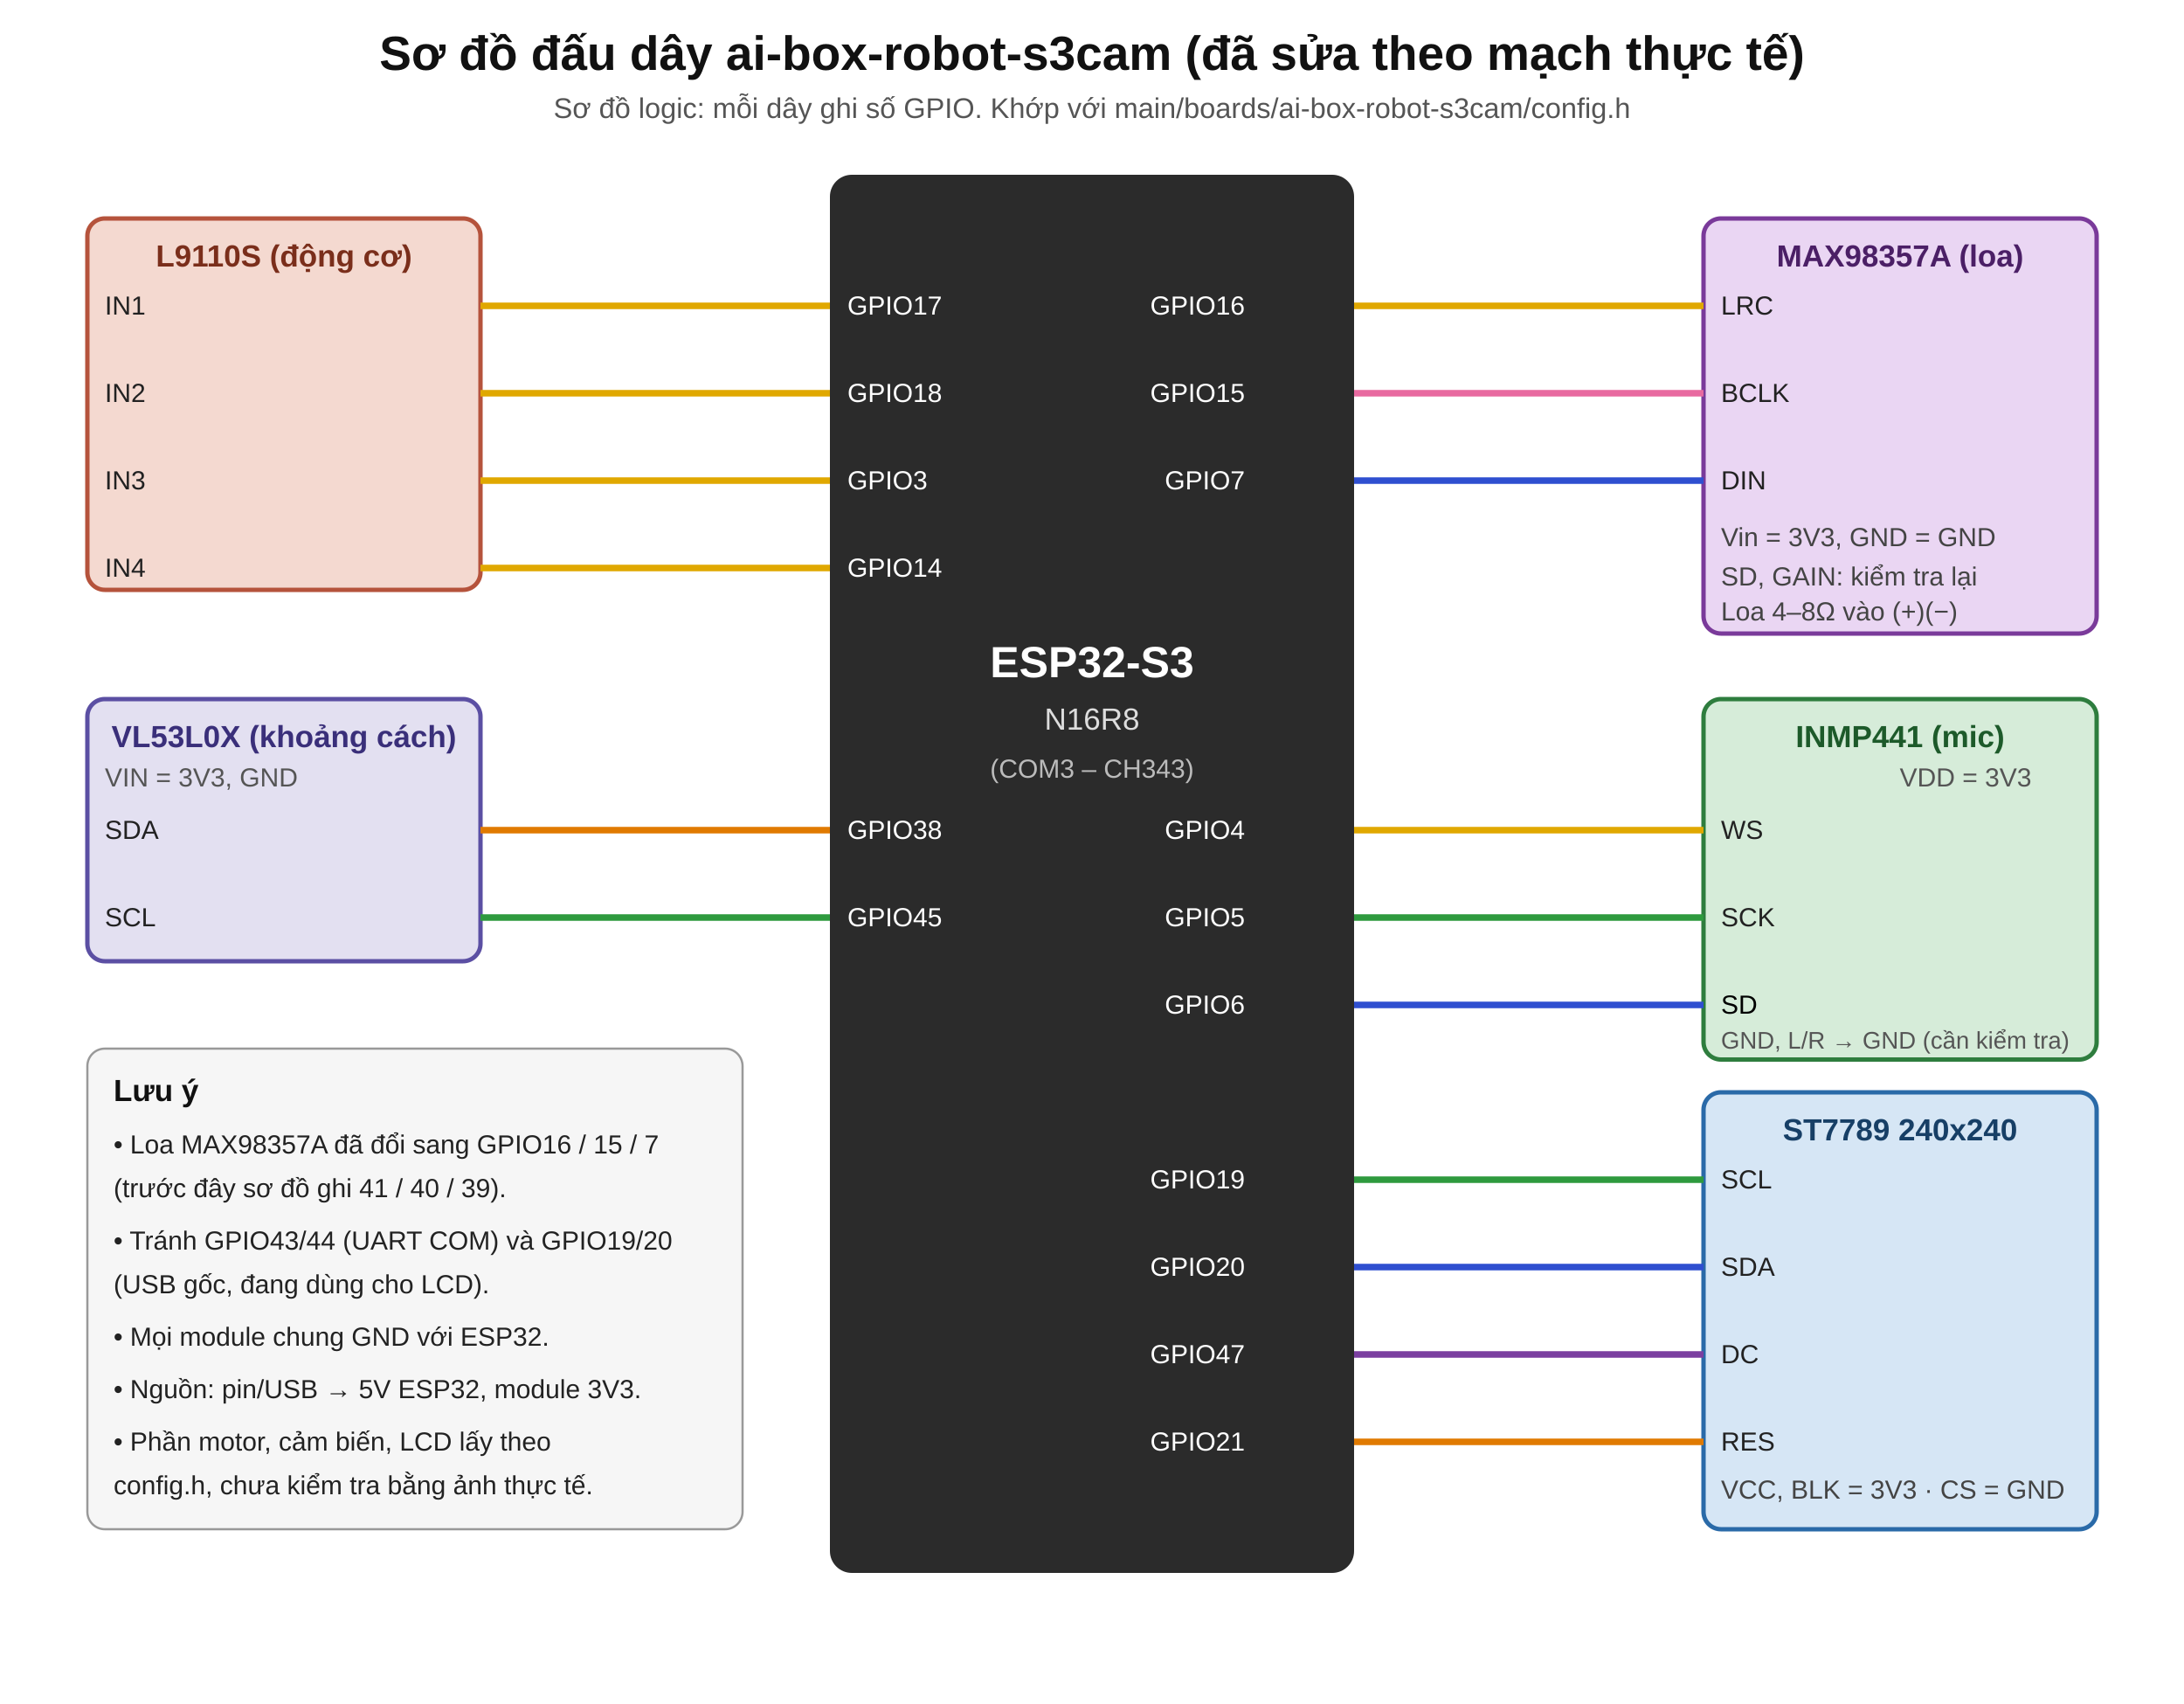
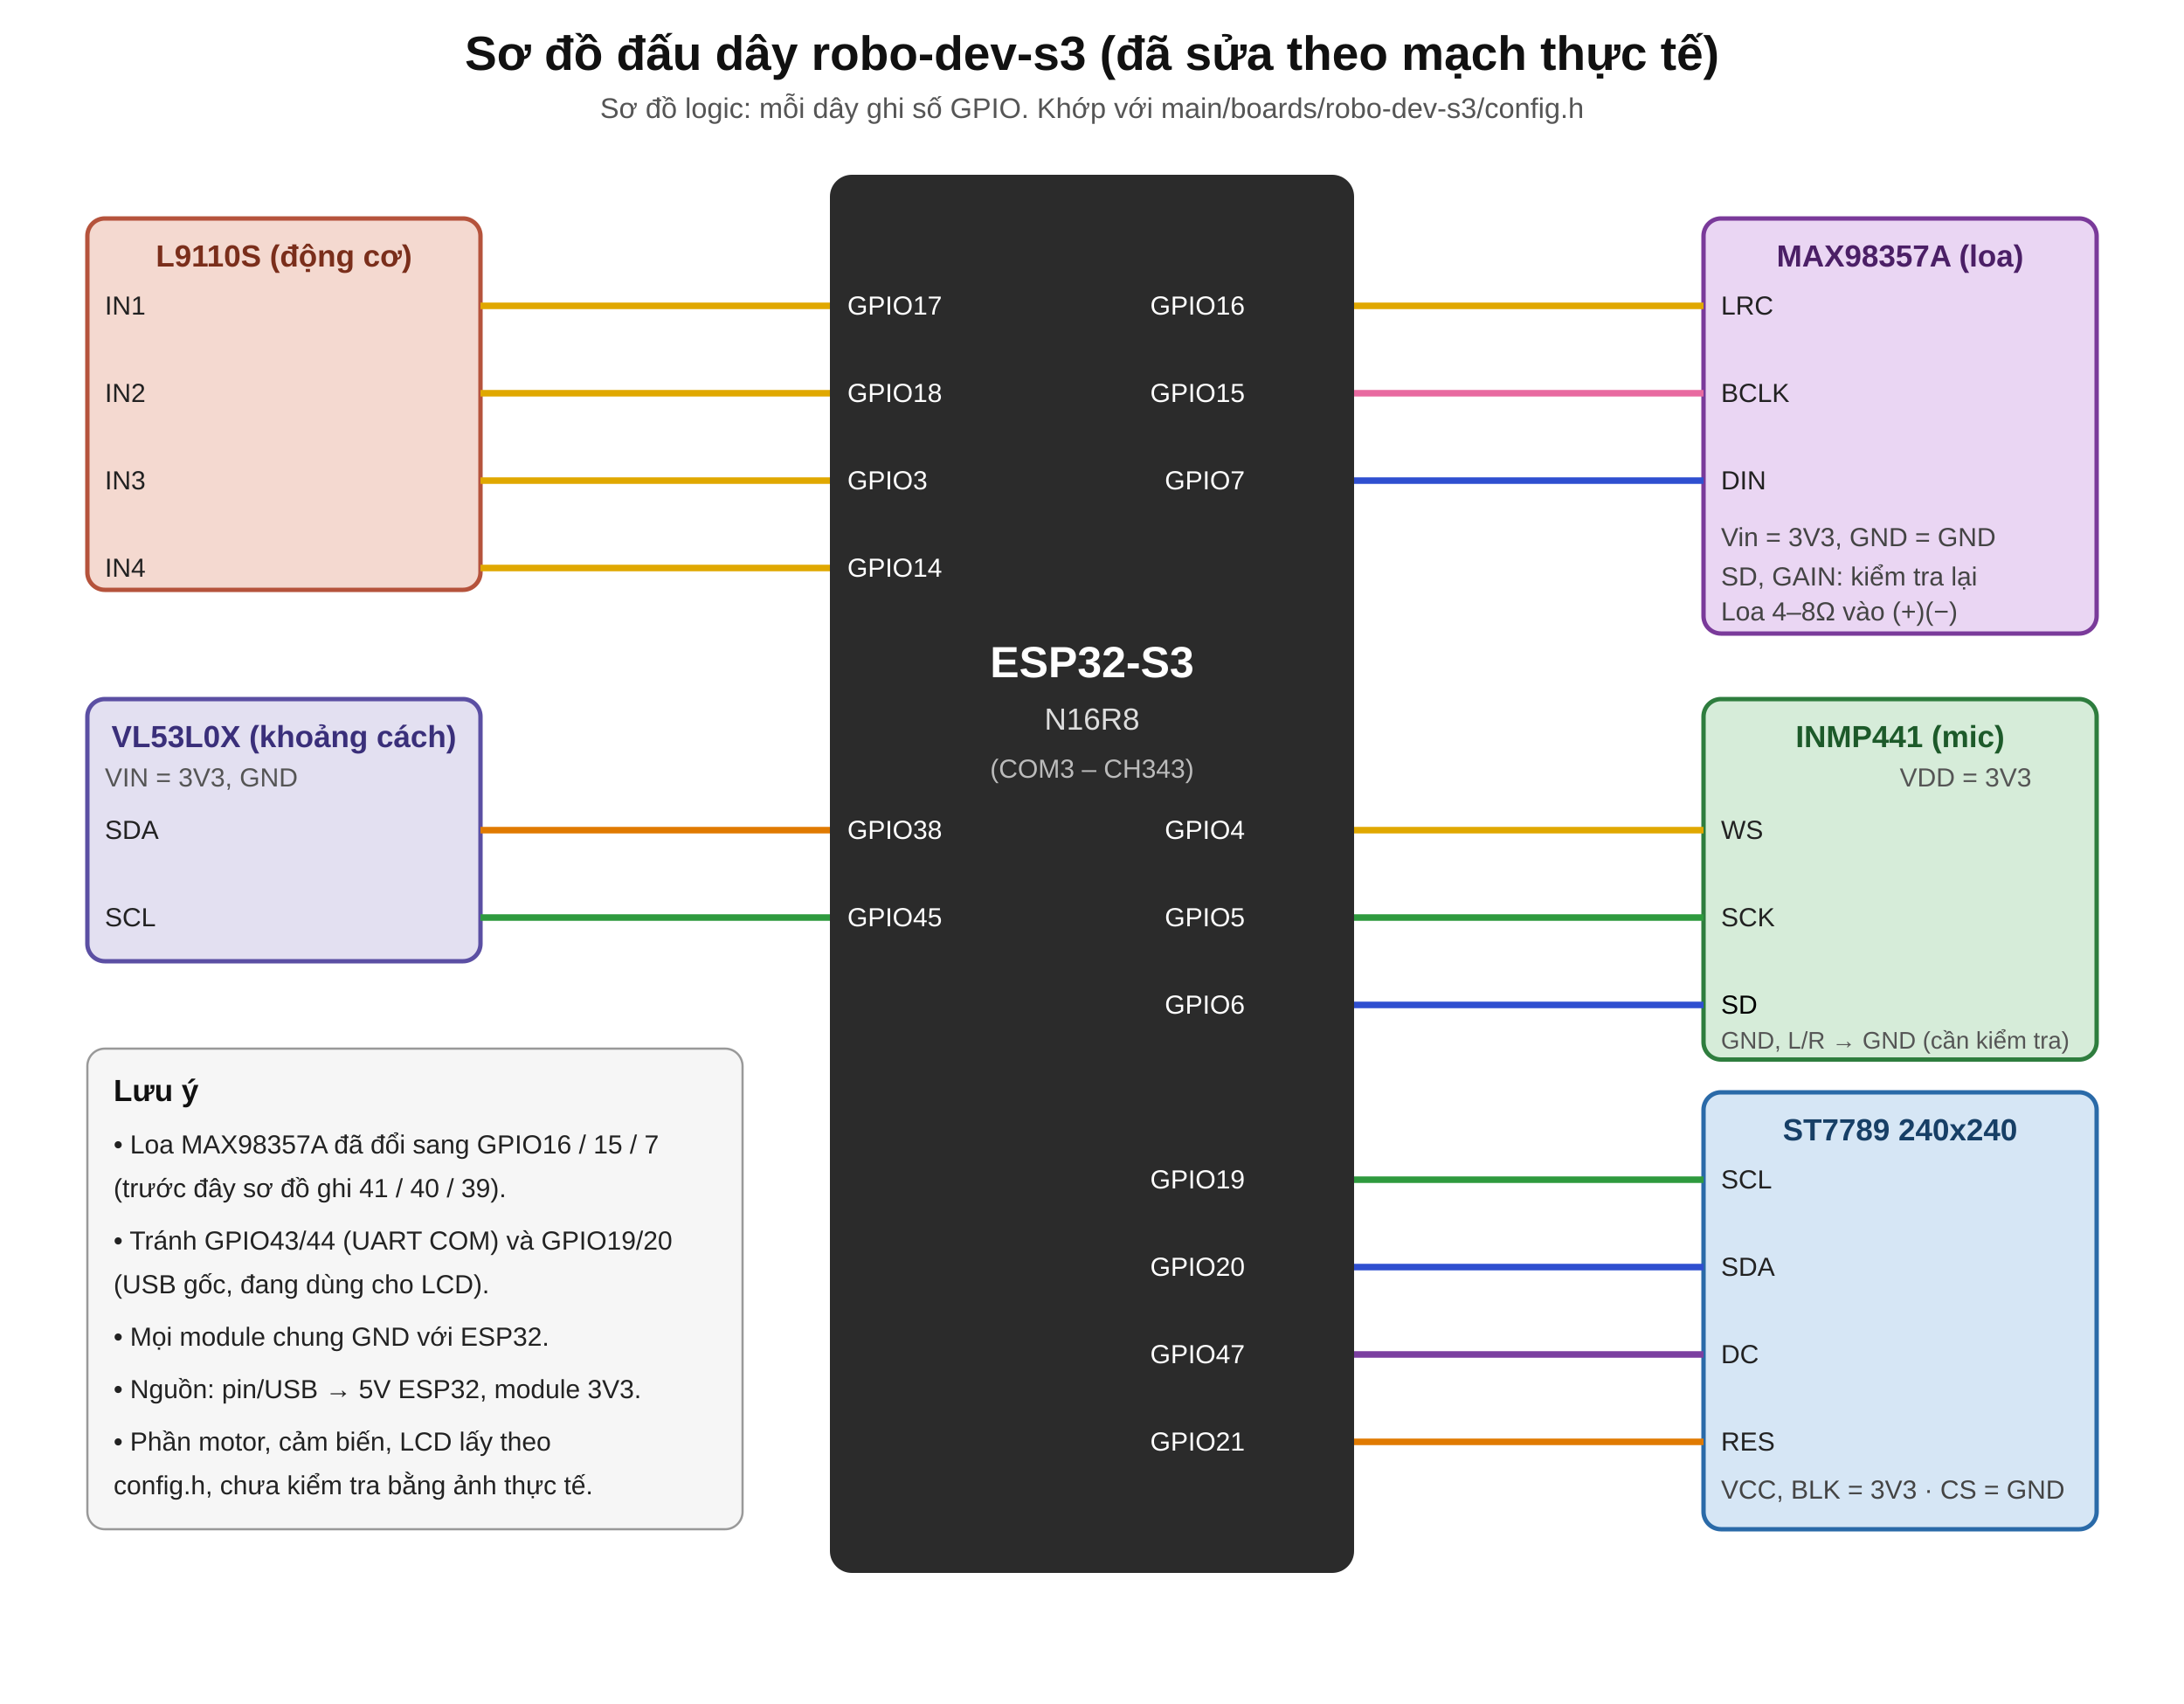
<svg xmlns="http://www.w3.org/2000/svg" viewBox="0 0 1000 780" font-family="Segoe UI, Arial, sans-serif">
  <rect width="1000" height="780" fill="#ffffff" />
-   <text x="500" y="32" text-anchor="middle" font-size="22" font-weight="700" fill="#111">Sơ đồ đấu dây ai-box-robot-s3cam (đã sửa theo mạch thực tế)</text>
-   <text x="500" y="54" text-anchor="middle" font-size="13" fill="#555">Sơ đồ logic: mỗi dây ghi số GPIO. Khớp với main/boards/ai-box-robot-s3cam/config.h</text>
+   <text x="500" y="32" text-anchor="middle" font-size="22" font-weight="700" fill="#111">Sơ đồ đấu dây robo-dev-s3 (đã sửa theo mạch thực tế)</text>
+   <text x="500" y="54" text-anchor="middle" font-size="13" fill="#555">Sơ đồ logic: mỗi dây ghi số GPIO. Khớp với main/boards/robo-dev-s3/config.h</text>
  <rect x="380" y="80" width="240" height="640" rx="10" fill="#2b2b2b" />
  <text x="500" y="310" text-anchor="middle" font-size="20" font-weight="700" fill="#fff">ESP32-S3</text>
  <text x="500" y="334" text-anchor="middle" font-size="14" fill="#ddd">N16R8</text>
  <text x="500" y="356" text-anchor="middle" font-size="12" fill="#bbb">(COM3 – CH343)</text>
  <rect x="40" y="100" width="180" height="170" rx="8" fill="#f4d9d0" stroke="#b5533c" stroke-width="2" />
  <text x="130" y="122" text-anchor="middle" font-size="14" font-weight="700" fill="#7a2e1b">L9110S (động cơ)</text>
  <g stroke-width="3" fill="none">
    <path d="M220 140 H380" stroke="#e0a800" />
    <path d="M220 180 H380" stroke="#e0a800" />
    <path d="M220 220 H380" stroke="#e0a800" />
    <path d="M220 260 H380" stroke="#e0a800" />
  </g>
  <g font-size="12" fill="#222">
    <text x="48" y="144">IN1</text>
    <text x="48" y="184">IN2</text>
    <text x="48" y="224">IN3</text>
    <text x="48" y="264">IN4</text>
    <text x="388" y="144" fill="#fff">GPIO17</text>
    <text x="388" y="184" fill="#fff">GPIO18</text>
    <text x="388" y="224" fill="#fff">GPIO3</text>
    <text x="388" y="264" fill="#fff">GPIO14</text>
  </g>
  <rect x="40" y="320" width="180" height="120" rx="8" fill="#e3e0f1" stroke="#5b4fa3" stroke-width="2" />
  <text x="130" y="342" text-anchor="middle" font-size="14" font-weight="700" fill="#3a2f7a">VL53L0X (khoảng cách)</text>
  <g stroke-width="3" fill="none">
    <path d="M220 380 H380" stroke="#e07a00" />
    <path d="M220 420 H380" stroke="#2e9a3e" />
  </g>
  <g font-size="12" fill="#222">
    <text x="48" y="384">SDA</text>
    <text x="48" y="424">SCL</text>
    <text x="388" y="384" fill="#fff">GPIO38</text>
    <text x="388" y="424" fill="#fff">GPIO45</text>
    <text x="48" y="360" fill="#555">VIN = 3V3, GND</text>
  </g>
  <rect x="780" y="100" width="180" height="190" rx="8" fill="#ead6f3" stroke="#7a3a9a" stroke-width="2" />
  <text x="870" y="122" text-anchor="middle" font-size="14" font-weight="700" fill="#4b1f66">MAX98357A (loa)</text>
  <g stroke-width="3" fill="none">
    <path d="M620 140 H780" stroke="#e0a800" />
    <path d="M620 180 H780" stroke="#e86aa0" />
    <path d="M620 220 H780" stroke="#2f4fd0" />
  </g>
  <g font-size="12" fill="#222">
    <text x="788" y="144">LRC</text>
    <text x="788" y="184">BCLK</text>
    <text x="788" y="224">DIN</text>
    <text x="570" y="144" text-anchor="end" fill="#fff">GPIO16</text>
    <text x="570" y="184" text-anchor="end" fill="#fff">GPIO15</text>
    <text x="570" y="224" text-anchor="end" fill="#fff">GPIO7</text>
    <text x="788" y="250" fill="#444">Vin = 3V3, GND = GND</text>
    <text x="788" y="268" fill="#444">SD, GAIN: kiểm tra lại</text>
    <text x="788" y="284" fill="#444">Loa 4–8Ω vào (+)(−)</text>
  </g>
  <rect x="780" y="320" width="180" height="165" rx="8" fill="#d6ecd9" stroke="#2e7d3e" stroke-width="2" />
  <text x="870" y="342" text-anchor="middle" font-size="14" font-weight="700" fill="#1d5a2a">INMP441 (mic)</text>
  <g stroke-width="3" fill="none">
    <path d="M620 380 H780" stroke="#e0a800" />
    <path d="M620 420 H780" stroke="#2e9a3e" />
    <path d="M620 460 H780" stroke="#2f4fd0" />
  </g>
  <g font-size="12" fill="#222">
    <text x="788" y="384">WS</text>
    <text x="788" y="424">SCK</text>
    <text x="788" y="464" fill="#000">SD</text>
    <text x="570" y="384" text-anchor="end" fill="#fff">GPIO4</text>
    <text x="570" y="424" text-anchor="end" fill="#fff">GPIO5</text>
    <text x="570" y="464" text-anchor="end" fill="#fff">GPIO6</text>
    <text x="900" y="360" text-anchor="middle" fill="#555">VDD = 3V3</text>
  </g>
  <text x="788" y="480" font-size="11" fill="#555">GND, L/R → GND (cần kiểm tra)</text>
  <rect x="780" y="500" width="180" height="200" rx="8" fill="#d6e6f5" stroke="#2a6aa8" stroke-width="2" />
  <text x="870" y="522" text-anchor="middle" font-size="14" font-weight="700" fill="#173f66">ST7789 240x240</text>
  <g stroke-width="3" fill="none">
    <path d="M620 540 H780" stroke="#2e9a3e" />
    <path d="M620 580 H780" stroke="#2f4fd0" />
    <path d="M620 620 H780" stroke="#7b3fa0" />
    <path d="M620 660 H780" stroke="#e07a00" />
  </g>
  <g font-size="12" fill="#222">
    <text x="788" y="544">SCL</text>
    <text x="788" y="584">SDA</text>
    <text x="788" y="624">DC</text>
    <text x="788" y="664">RES</text>
    <text x="570" y="544" text-anchor="end" fill="#fff">GPIO19</text>
    <text x="570" y="584" text-anchor="end" fill="#fff">GPIO20</text>
    <text x="570" y="624" text-anchor="end" fill="#fff">GPIO47</text>
    <text x="570" y="664" text-anchor="end" fill="#fff">GPIO21</text>
    <text x="788" y="686" fill="#444">VCC, BLK = 3V3 · CS = GND</text>
  </g>
  <rect x="40" y="480" width="300" height="220" rx="8" fill="#f6f6f6" stroke="#999" />
  <text x="52" y="504" font-size="14" font-weight="700" fill="#111">Lưu ý</text>
  <g font-size="12" fill="#222">
    <text x="52" y="528">• Loa MAX98357A đã đổi sang GPIO16 / 15 / 7</text>
    <text x="52" y="548">  (trước đây sơ đồ ghi 41 / 40 / 39).</text>
    <text x="52" y="572">• Tránh GPIO43/44 (UART COM) và GPIO19/20</text>
    <text x="52" y="592">  (USB gốc, đang dùng cho LCD).</text>
    <text x="52" y="616">• Mọi module chung GND với ESP32.</text>
    <text x="52" y="640">• Nguồn: pin/USB → 5V ESP32, module 3V3.</text>
    <text x="52" y="664">• Phần motor, cảm biến, LCD lấy theo</text>
    <text x="52" y="684">  config.h, chưa kiểm tra bằng ảnh thực tế.</text>
  </g>
</svg>
